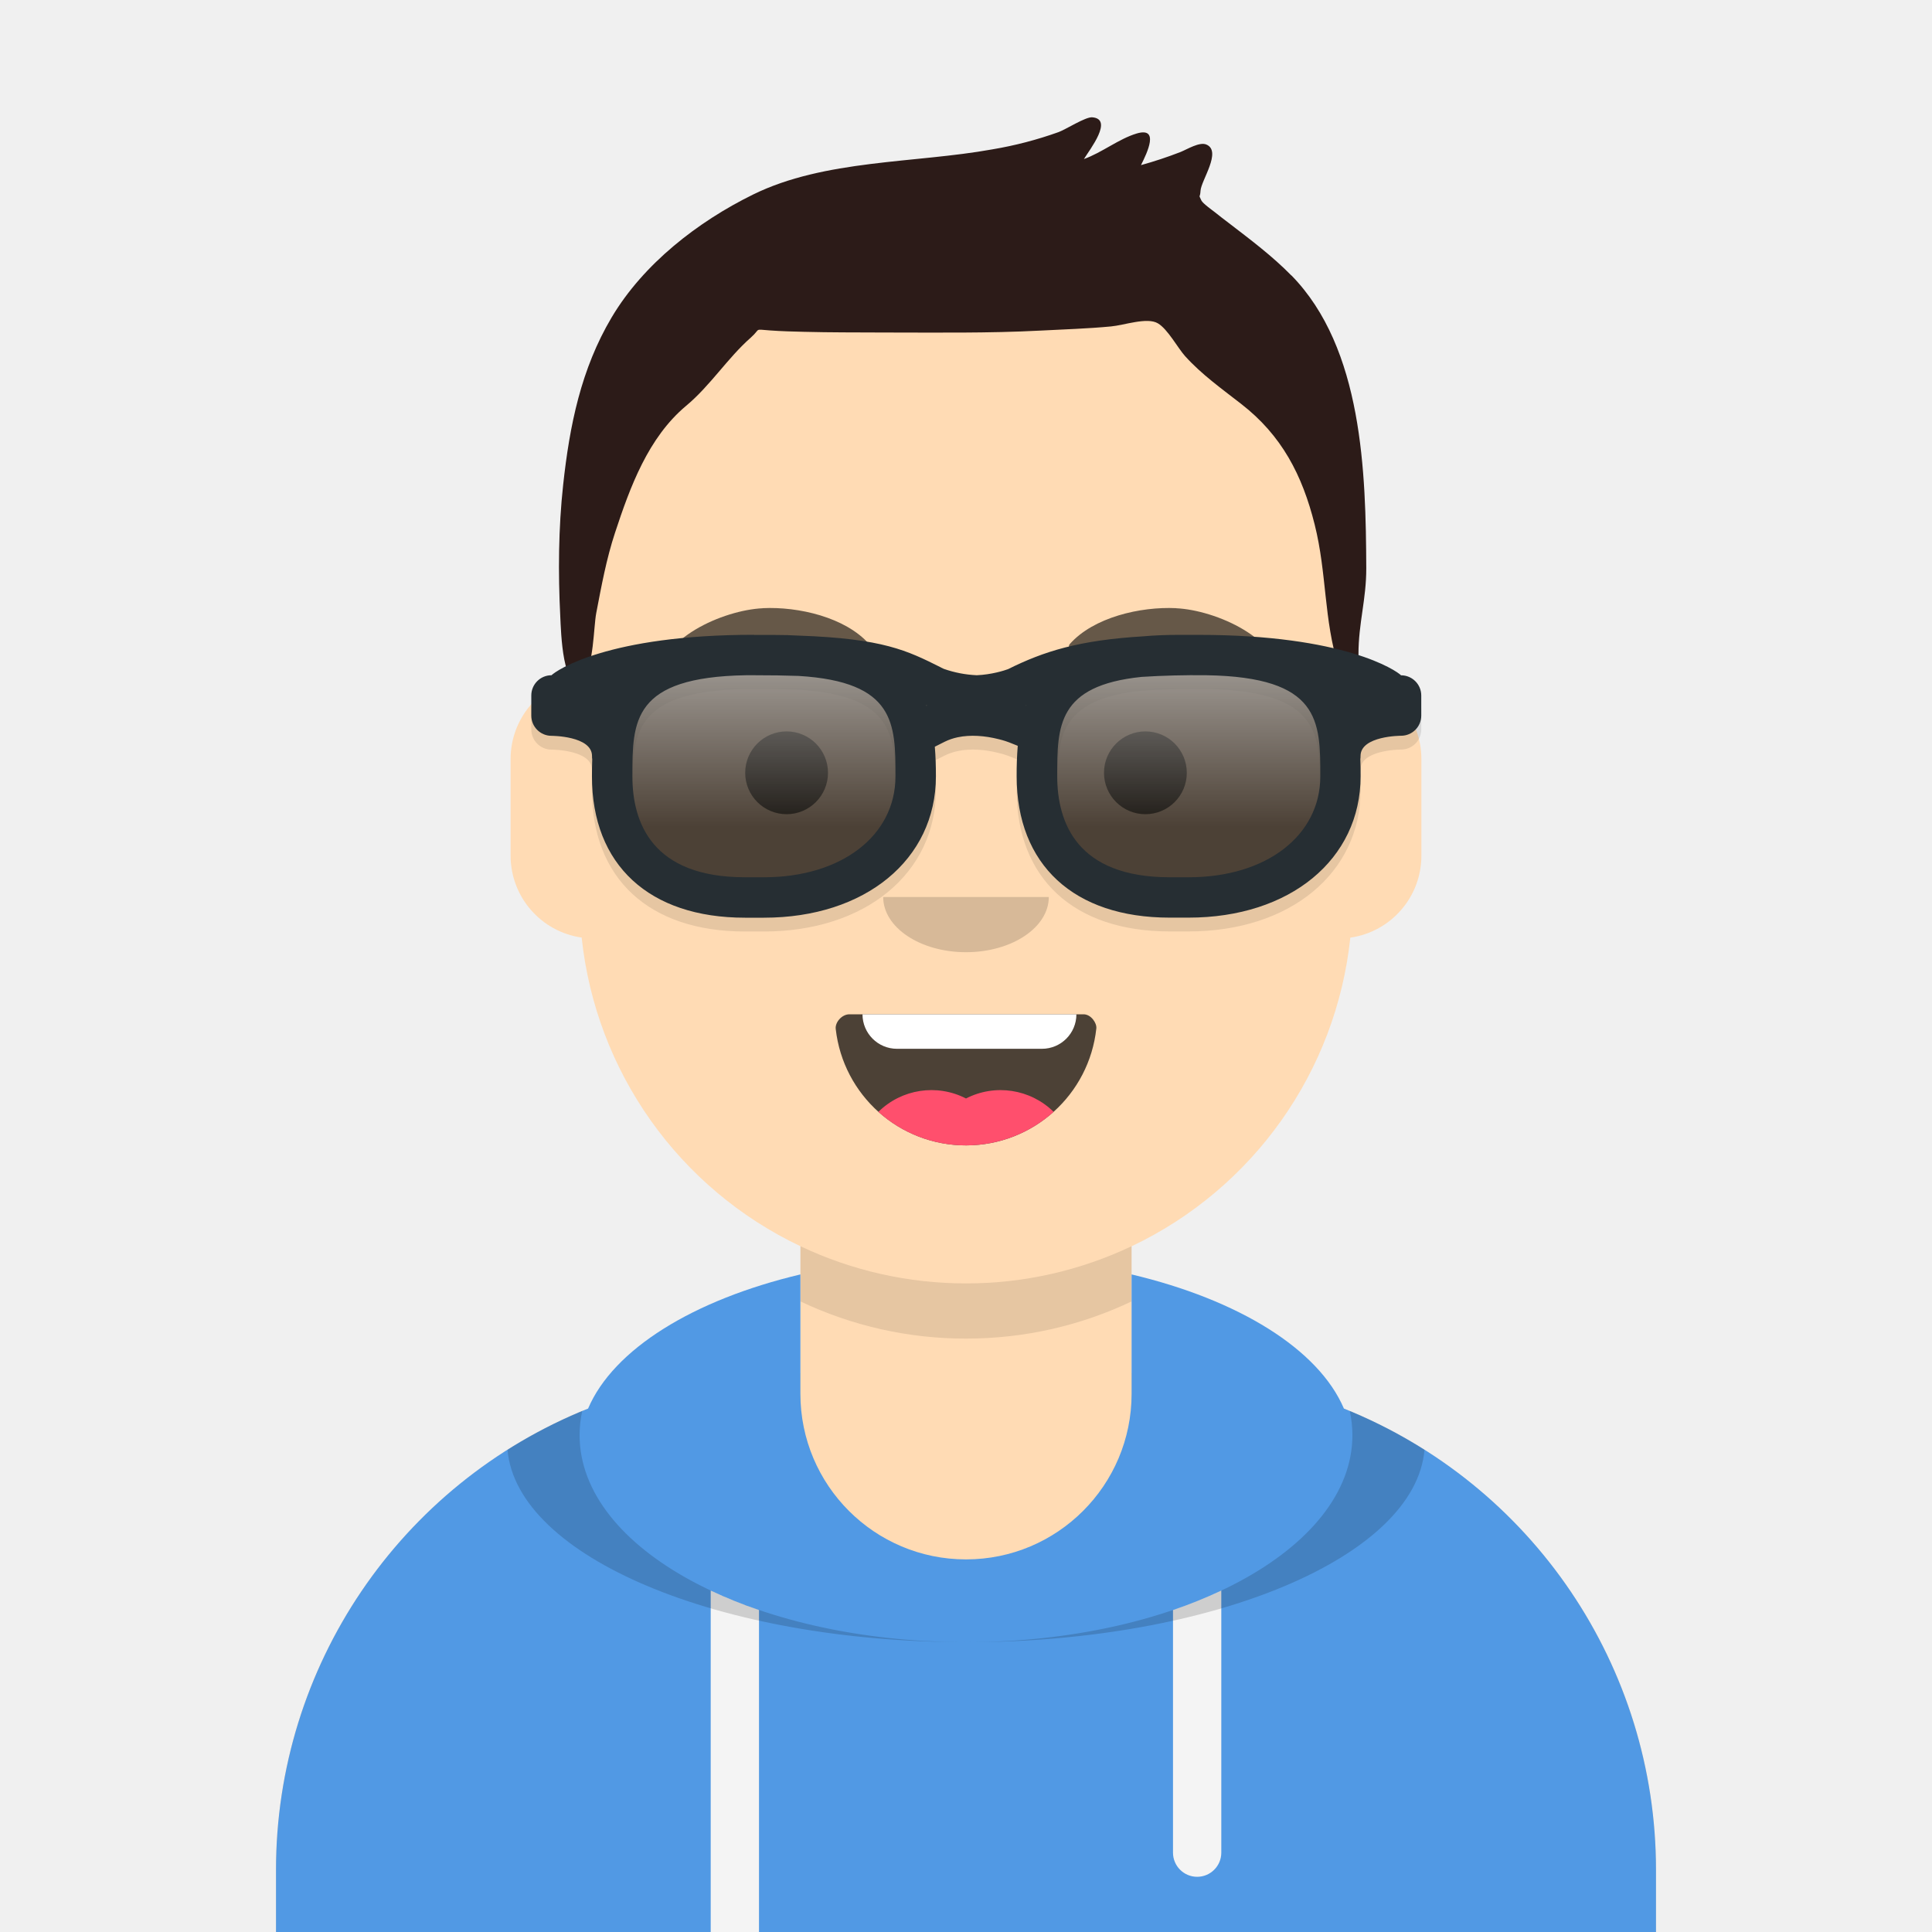
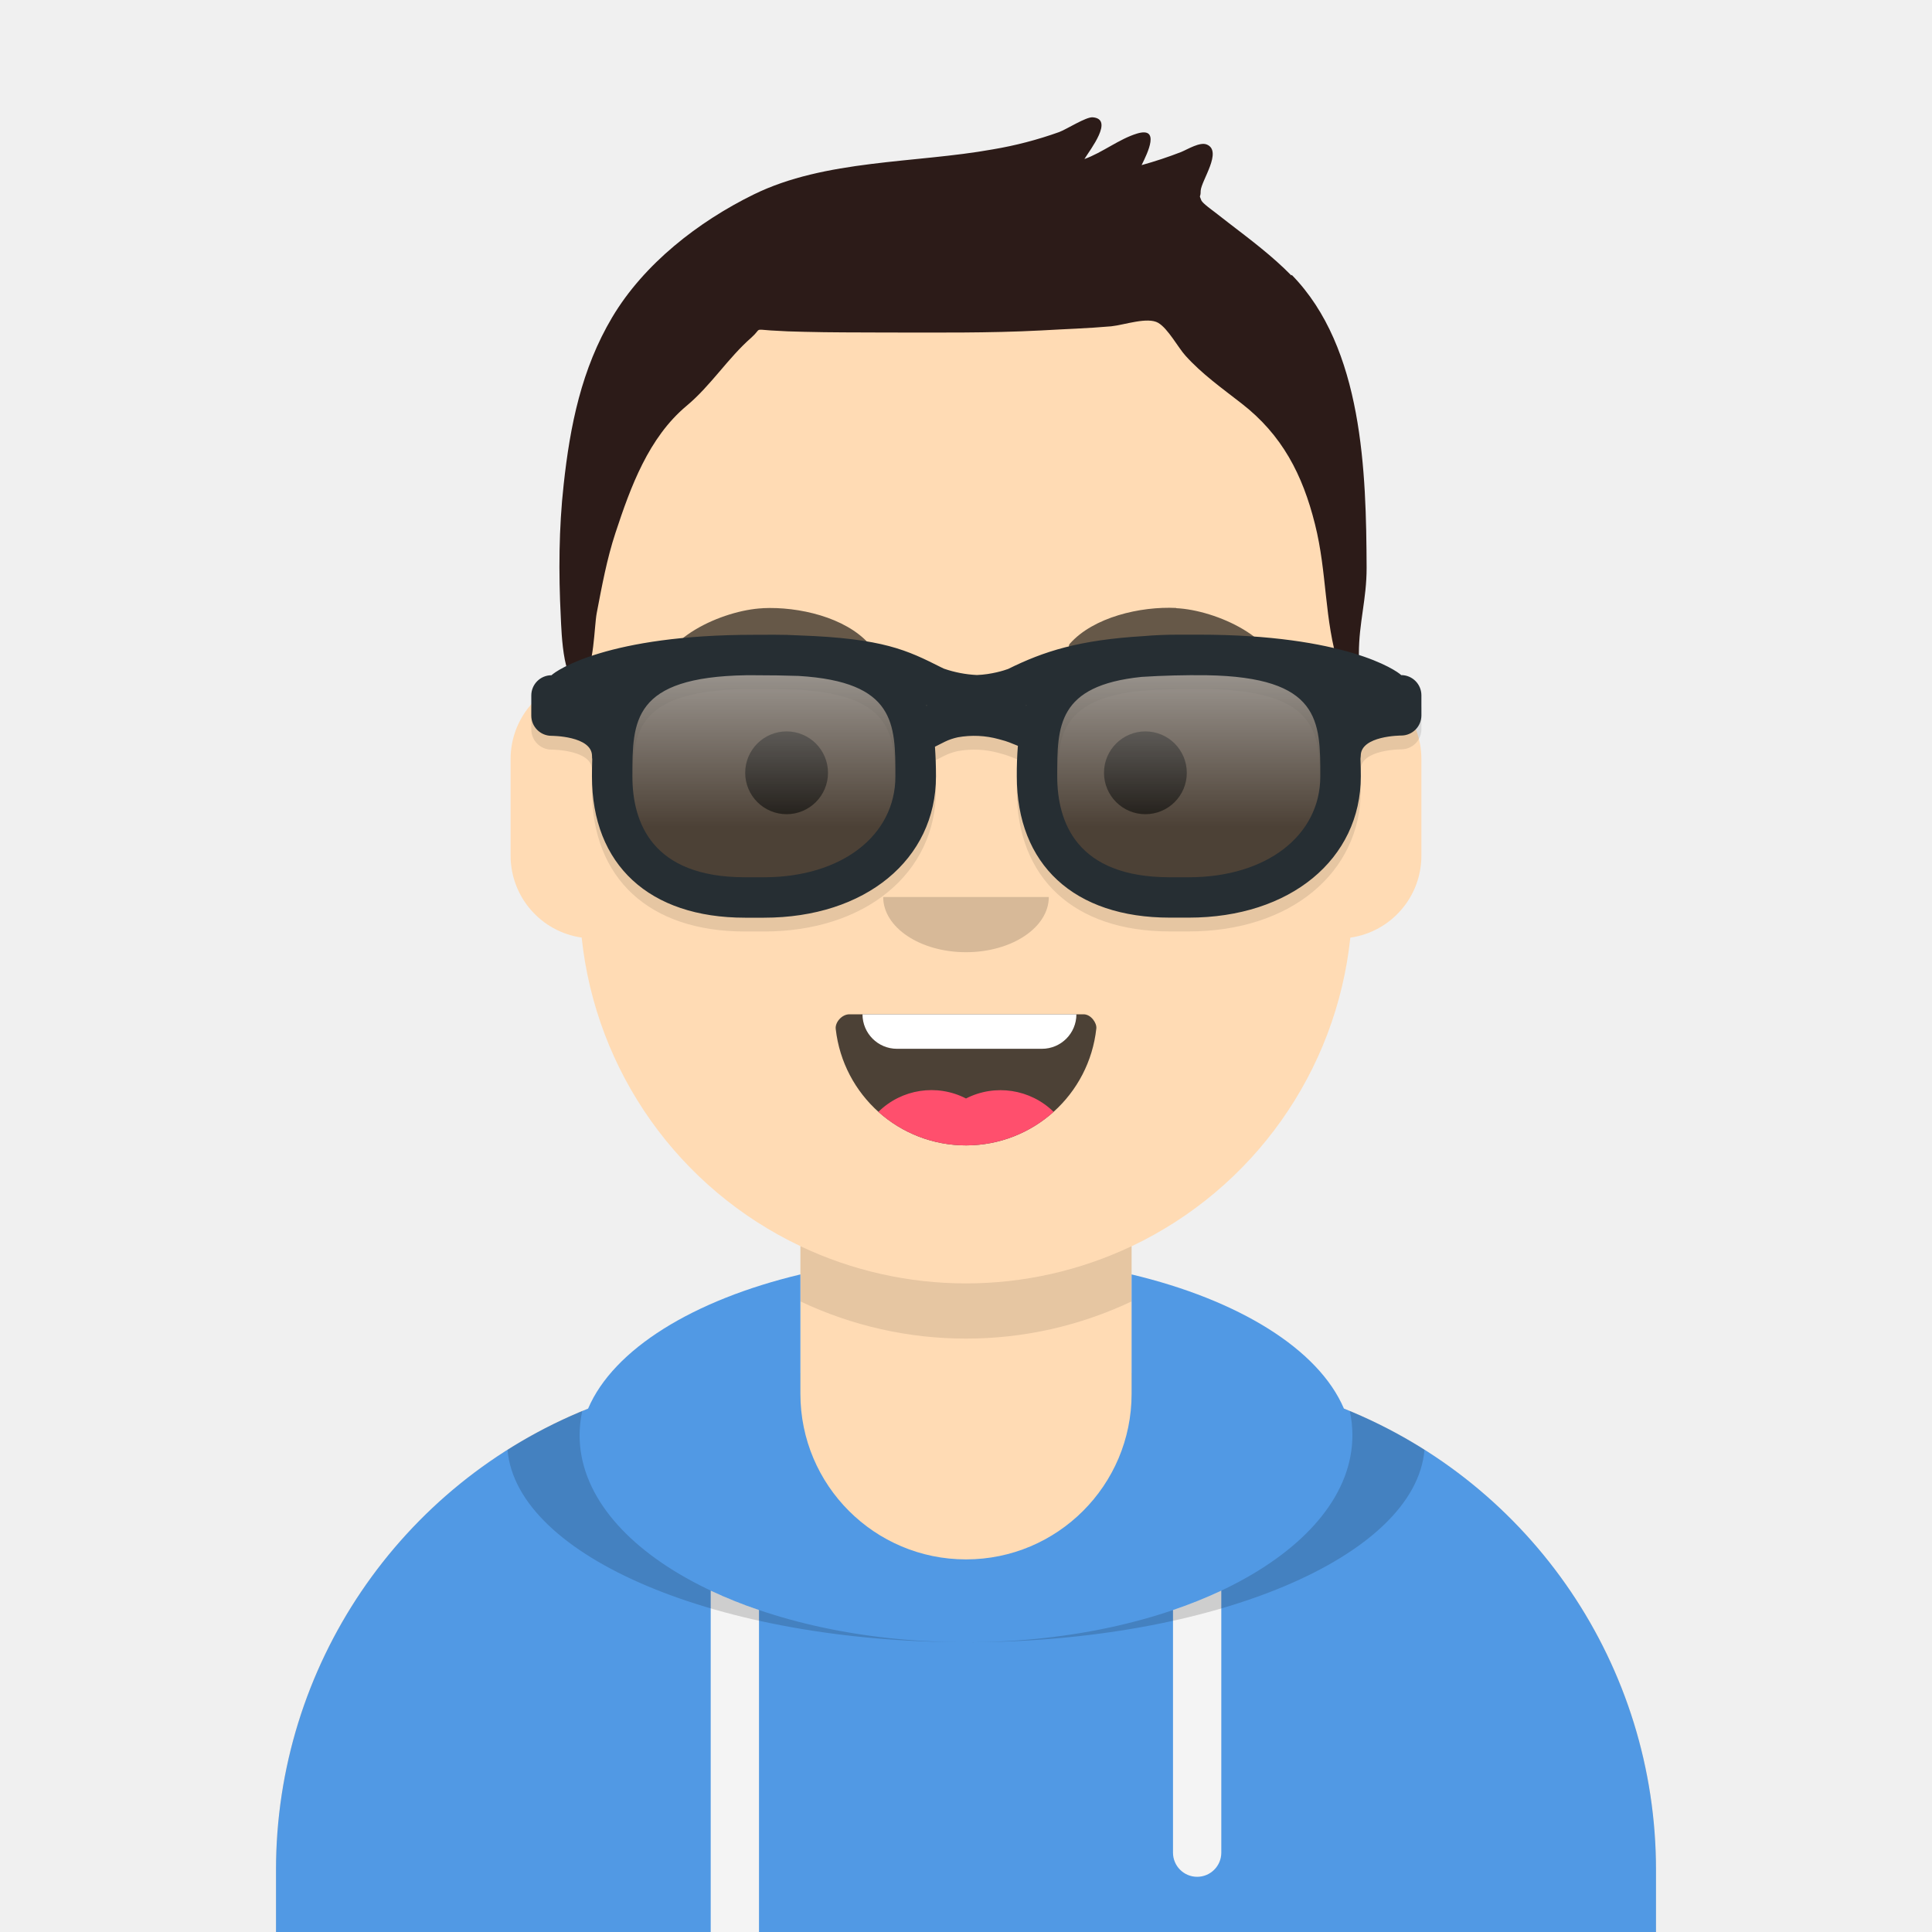
- <svg xmlns="http://www.w3.org/2000/svg" viewBox="0 0 280 280" fill="none" shape-rendering="auto">
-   <mask id="viewboxMask">
-     <rect width="280" height="280" rx="0" ry="0" x="0" y="0" fill="#fff" />
-   </mask>
-   <g mask="url(#viewboxMask)">
-     <g transform="translate(8)">
-       <path d="M132 36a56 56 0 0 0-56 56v6.17A12 12 0 0 0 66 110v14a12 12 0 0 0 10.3 11.88 56.04 56.04 0 0 0 31.7 44.73v18.4h-4a72 72 0 0 0-72 72v9h200v-9a72 72 0 0 0-72-72h-4v-18.39a56.04 56.04 0 0 0 31.7-44.73A12 12 0 0 0 198 124v-14a12 12 0 0 0-10-11.83V92a56 56 0 0 0-56-56Z" fill="#ffdbb4" />
-       <path d="M108 180.61v8a55.79 55.79 0 0 0 24 5.39c8.59 0 16.73-1.93 24-5.39v-8a55.79 55.79 0 0 1-24 5.39 55.79 55.79 0 0 1-24-5.39Z" fill="#000" fill-opacity=".1" />
-       <g transform="translate(0 170)">
-         <path d="M108 14.7c-15.52 3.68-27.1 10.83-30.77 19.44A72.02 72.02 0 0 0 32 101v9h200v-9a72.02 72.02 0 0 0-45.23-66.86C183.1 25.53 171.52 18.38 156 14.7V32a24 24 0 1 1-48 0V14.7Z" fill="#5199e4" />
-         <path d="M102 63.34a67.1 67.1 0 0 1-7-2.82V110h7V63.34ZM162 63.34a67.04 67.04 0 0 0 7-2.82V98.5a3.5 3.5 0 1 1-7 0V63.34Z" fill="#F4F4F4" />
-         <path d="M187.62 34.49a71.79 71.79 0 0 1 10.83 5.63C197.11 55.62 167.87 68 132 68c30.93 0 56-13.43 56-30 0-1.19-.13-2.36-.38-3.51ZM76.38 34.49a16.48 16.48 0 0 0-.38 3.5c0 16.58 25.07 30 56 30-35.87 0-65.1-12.38-66.45-27.88a71.79 71.79 0 0 1 10.83-5.63Z" fill="#000" fill-opacity=".16" />
-       </g>
-       <g transform="translate(78 134)">
-         <path fill-rule="evenodd" clip-rule="evenodd" d="M35.12 15.13a19 19 0 0 0 37.77-.09c.08-.77-.77-2.04-1.85-2.04H37.1C36 13 35 14.18 35.12 15.13Z" fill="#000" fill-opacity=".7" />
-         <path d="M70 13H39a5 5 0 0 0 5 5h21a5 5 0 0 0 5-5Z" fill="#fff" />
-         <path d="M66.7 27.14A10.96 10.96 0 0 0 54 25.2a10.95 10.95 0 0 0-12.7 1.94A18.93 18.93 0 0 0 54 32c4.88 0 9.33-1.84 12.7-4.86Z" fill="#FF4F6D" />
-       </g>
-       <g transform="translate(104 122)">
-         <path fill-rule="evenodd" clip-rule="evenodd" d="M16 8c0 4.42 5.37 8 12 8s12-3.58 12-8" fill="#000" fill-opacity=".16" />
-       </g>
-       <g transform="translate(76 90)">
-         <path d="M36 22a6 6 0 1 1-12 0 6 6 0 0 1 12 0ZM88 22a6 6 0 1 1-12 0 6 6 0 0 1 12 0Z" fill="#000" fill-opacity=".6" />
-       </g>
-       <g transform="translate(76 82)">
-         <path d="M26.55 6.15c-5.8.27-15.2 4.49-14.96 10.34.01.18.3.27.43.12 2.76-2.96 22.32-5.95 29.2-4.36.64.14 1.12-.48.72-.93-3.43-3.85-10.2-5.43-15.4-5.18ZM86.45 6.15c5.8.27 15.2 4.49 14.96 10.34-.01.18-.3.27-.43.12-2.76-2.96-22.32-5.95-29.2-4.36-.64.14-1.12-.48-.72-.93 3.43-3.85 10.2-5.43 15.4-5.18Z" fill-rule="evenodd" clip-rule="evenodd" fill="#000" fill-opacity=".6" />
-       </g>
-       <g transform="translate(-1)">
-         <path fill-rule="evenodd" clip-rule="evenodd" d="M180.15 39.92c-2.76-2.82-5.96-5.21-9.08-7.61-.69-.53-1.39-1.05-2.06-1.6-.15-.12-1.72-1.24-1.9-1.66-.45-.99-.19-.22-.12-1.4.08-1.5 3.13-5.73.85-6.7-1-.43-2.8.7-3.75 1.08a59.56 59.56 0 0 1-5.73 1.9c.93-1.85 2.7-5.57-.63-4.58-2.6.78-5.03 2.77-7.64 3.7.86-1.4 4.32-5.8 1.2-6.05-.98-.07-3.8 1.75-4.86 2.14a55.81 55.81 0 0 1-9.63 2.51c-11.2 2.02-24.3 1.45-34.65 6.54-8 3.93-15.88 10.03-20.5 17.8-4.44 7.48-6.1 15.67-7.03 24.25-.69 6.3-.74 12.8-.42 19.12.1 2.07.34 11.61 3.34 8.72 1.5-1.44 1.49-7.25 1.87-9.22.75-3.91 1.47-7.85 2.72-11.64 2.2-6.68 4.81-13.8 10.3-18.4 3.53-2.94 6.01-6.93 9.39-9.9 1.51-1.35.36-1.2 2.8-1.03 1.63.12 3.28.16 4.92.2 3.8.1 7.6.08 11.4.1 7.64 0 15.25.12 22.89-.28 3.4-.18 6.8-.28 10.18-.6 1.9-.17 5.25-1.38 6.8-.45 1.43.84 2.91 3.61 3.94 4.75 2.41 2.67 5.3 4.72 8.12 6.92 5.9 4.57 8.87 10.33 10.66 17.48 1.79 7.13 1.29 13.75 3.5 20.76.38 1.24 1.4 3.36 2.67 1.46.24-.36.18-2.3.18-3.42 0-4.52 1.14-7.91 1.13-12.46-.06-13.83-.5-31.87-10.85-42.44Z" fill="#2c1b18" />
-       </g>
-       <g transform="translate(49 72)" />
-       <g transform="translate(62 42)">
-         <path fill-rule="evenodd" clip-rule="evenodd" d="M39.25 52c-21.13 0-28.63 5.17-29.32 5.86A2.93 2.93 0 0 0 7 60.79v2.92a2.93 2.93 0 0 0 2.93 2.93s5.87 0 5.87 2.93c0 .2 0 .34.03.45-.03.82-.04 1.65-.04 2.48C15.78 85.34 24.07 93 37.96 93h2.75c14.68 0 24.93-8.43 24.93-20.5 0-1.44-.04-2.88-.16-4.28l1.45-.73c.57-.28 1.2-.5 1.87-.64 1.85-.39 3.93-.23 5.95.28.73.18 1.25.36 1.5.46l1.25.5a50.58 50.58 0 0 0-.16 4.4c0 12.84 8.29 20.5 22.17 20.5h2.75c14.68 0 24.93-8.43 24.93-20.5 0-.83 0-1.66-.04-2.48.02-.11.03-.26.03-.45 0-2.93 5.87-2.93 5.87-2.93 1.62 0 2.93-1.3 2.93-2.93V60.8a2.93 2.93 0 0 0-2.93-2.93c-.69-.69-8.2-5.86-29.32-5.86h-2.93c-1.83 0-3.52.07-5.08.21-9.38.56-14.46 2.19-19.63 4.76-.54.2-2.38.79-4.53.88a16.56 16.56 0 0 1-4.77-.92l-.42-.2v-.01c-4.9-2.45-8.36-4.18-20.55-4.61-1.15-.07-2.37-.1-3.66-.1h-2.93Zm-1.12 5.86h1.12c2.44 0 4.59.03 6.48.1 14.05.84 14.05 6.95 14.05 14.54 0 8.62-7.84 14.64-19.06 14.64h-2.75c-13.5 0-16.32-7.96-16.32-14.64 0-8 0-14.37 16.48-14.64Zm26.11 4.36.1.03-.07.03-.03-.06Zm14.52 0-.07.03.04.02c0-.02 0-.03.02-.05Zm16.7-4.12a125.22 125.22 0 0 1 9.4-.24c16.49.27 16.49 6.63 16.49 14.64 0 8.62-7.84 14.64-19.07 14.64h-2.75c-13.48 0-16.31-7.96-16.31-14.64 0-7.25 0-13.15 12.24-14.4Z" fill="#000" fill-opacity=".1" />
-         <path d="M40.72 88.07c13.74 0 22-7.87 22-17.57s-1.3-17.57-20.54-17.57h-2.93c-19.25 0-20.53 7.86-20.53 17.57 0 9.7 5.5 17.57 19.25 17.57h2.75Z" fill="#000" fill-opacity=".7" />
-         <path d="M40.72 88.07c13.74 0 22-7.87 22-17.57s-1.3-17.57-20.54-17.57h-2.93c-19.25 0-20.53 7.86-20.53 17.57 0 9.7 5.5 17.57 19.25 17.57h2.75Z" fill="url(#accessoriesWayfarers-a)" style="mix-blend-mode:screen" />
-         <path d="M102.28 88.07c13.75 0 22-7.87 22-17.57S123 52.93 103.75 52.93h-2.93c-19.25 0-20.53 7.86-20.53 17.57 0 9.7 5.5 17.57 19.24 17.57h2.75Z" fill="#000" fill-opacity=".7" />
-         <path d="M102.28 88.07c13.75 0 22-7.87 22-17.57S123 52.93 103.75 52.93h-2.93c-19.25 0-20.53 7.86-20.53 17.57 0 9.7 5.5 17.57 19.24 17.57h2.75Z" fill="url(#accessoriesWayfarers-b)" style="mix-blend-mode:screen" />
-         <path fill-rule="evenodd" clip-rule="evenodd" d="M39.25 50c-21.13 0-28.63 5.17-29.32 5.86A2.93 2.93 0 0 0 7 58.79v2.92a2.93 2.93 0 0 0 2.93 2.93s5.87 0 5.87 2.93c0 .2 0 .34.03.45-.03.82-.04 1.65-.04 2.48C15.78 83.34 24.07 91 37.96 91h2.75c14.68 0 24.93-8.43 24.93-20.5 0-1.44-.04-2.88-.16-4.28l1.45-.73c.57-.28 1.2-.5 1.87-.64 1.85-.39 3.93-.23 5.95.28.73.18 1.25.36 1.5.46l1.25.5a50.58 50.58 0 0 0-.16 4.4c0 12.84 8.29 20.5 22.17 20.5h2.75c14.68 0 24.93-8.43 24.93-20.5 0-.83 0-1.66-.04-2.48.02-.11.03-.26.03-.45 0-2.93 5.87-2.93 5.87-2.93 1.62 0 2.93-1.3 2.93-2.93V58.8a2.93 2.93 0 0 0-2.93-2.93c-.69-.69-8.2-5.86-29.32-5.86h-2.93c-1.83 0-3.52.07-5.08.21-9.38.56-14.46 2.19-19.63 4.76-.54.2-2.38.79-4.53.88a16.56 16.56 0 0 1-4.77-.92l-.42-.2v-.01c-4.9-2.45-8.36-4.18-20.55-4.61-1.15-.07-2.37-.1-3.66-.1h-2.93Zm-1.12 5.86h1.12c2.44 0 4.59.03 6.48.1 14.05.84 14.05 6.95 14.05 14.54 0 8.62-7.84 14.64-19.06 14.64h-2.75c-13.5 0-16.32-7.96-16.32-14.64 0-8 0-14.37 16.48-14.64Zm26.11 4.36.1.03-.07.03-.03-.06Zm14.52 0-.07.03.04.02c0-.02 0-.03.02-.05Zm16.7-4.12a125.22 125.22 0 0 1 9.4-.24c16.49.27 16.49 6.63 16.49 14.64 0 8.62-7.84 14.64-19.07 14.64h-2.75c-13.48 0-16.31-7.96-16.31-14.64 0-7.25 0-13.15 12.24-14.4Z" fill="#262e33" />
-         <defs>
-           <linearGradient id="accessoriesWayfarers-a" x1="80.29" y1="52.93" x2="80.29" y2="88.07" gradientUnits="userSpaceOnUse">
-             <stop stop-color="#fff" stop-opacity=".5" />
-             <stop offset=".71" stop-opacity=".5" />
-           </linearGradient>
-           <linearGradient id="accessoriesWayfarers-b" x1="80.29" y1="52.93" x2="80.29" y2="88.07" gradientUnits="userSpaceOnUse">
-             <stop stop-color="#fff" stop-opacity=".5" />
-             <stop offset=".71" stop-opacity=".5" />
-           </linearGradient>
-         </defs>
-       </g>
+ <svg xmlns="http://www.w3.org/2000/svg" viewBox="0 0 280 280" fill="none" shape-rendering="auto" aria-hidden="true">
+   <defs>
+     <g id="clothes-hoodie-e166c5b2">
+       <path d="M76 0C60.48 3.7 48.9 10.83 45.23 19.45A72 72 0 0 0 0 86.3v9h200v-9a72 72 0 0 0-45.23-66.86C151.1 10.83 139.52 3.69 124 0v17.3a24 24 0 1 1-48 0z" fill="#5199e4" />
+       <path d="M70 48.64a67 67 0 0 1-7-2.81V95.3h7zm60 0a67 67 0 0 0 7-2.81V83.8a3.5 3.5 0 1 1-7 0z" fill="#F4F4F4" />
+       <path d="M155.62 19.8a72 72 0 0 1 10.83 5.62c-1.34 15.5-30.58 27.89-66.45 27.89 30.93 0 56-13.44 56-30q0-1.79-.38-3.52m-111.24.01a17 17 0 0 0-.38 3.5c0 16.57 25.07 30 56 30-35.87 0-65.1-12.38-66.45-27.88a72 72 0 0 1 10.83-5.63" fill="black" fill-opacity=".16" />
    </g>
+     <g id="mouth-smile-e166c5b2">
+       <path fill-rule="evenodd" clip-rule="evenodd" d="M27.12 9.13a19 19 0 0 0 37.77-.09c.08-.77-.77-2.04-1.85-2.04H29.1C28 7 27 8.18 27.12 9.13" fill="black" fill-opacity=".7" />
+       <path d="M62 7H31a5 5 0 0 0 5 5h21a5 5 0 0 0 5-5" fill="white" />
+       <path d="M58.7 21.14A11 11 0 0 0 46 19.2a10.95 10.95 0 0 0-12.7 1.94A19 19 0 0 0 46 26c4.88 0 9.33-1.84 12.7-4.86" fill="#FF4F6D" />
+     </g>
+     <g id="nose-default-e166c5b2">
+       <path fill-rule="evenodd" clip-rule="evenodd" d="M0 0c0 4.42 5.37 8 12 8s12-3.58 12-8" fill="black" fill-opacity=".16" />
+     </g>
+     <g id="eyes-default-e166c5b2">
+       <path d="M22 14a6 6 0 1 1-12 0 6 6 0 0 1 12 0m52 0a6 6 0 1 1-12 0 6 6 0 0 1 12 0" fill="black" fill-opacity=".6" />
+     </g>
+     <g id="eyebrows-defaultNatural-e166c5b2">
+       <path fill-rule="evenodd" clip-rule="evenodd" d="M18.68 6.15c-5.8.27-15.2 4.49-14.95 10.34 0 .15.3.24.43.1 2.75-2.97 22.31-5.96 29.2-4.37.63.14 1.11-.48.71-.93-3.42-3.82-10.17-5.4-15.39-5.15m59.91 0c5.8.27 15.2 4.49 14.95 10.34 0 .15-.29.24-.42.1-2.76-2.97-22.32-5.96-29.2-4.37-.64.14-1.12-.48-.72-.93 3.42-3.84 10.2-5.42 15.4-5.17" fill="black" fill-opacity=".6" />
+     </g>
+     <g id="top-shortFlat-e166c5b2">
+       <path fill-rule="evenodd" clip-rule="evenodd" d="M179.15 39.92c-2.76-2.82-5.96-5.21-9.08-7.61q-1.04-.79-2.06-1.6c-.15-.12-1.72-1.24-1.9-1.66-.4-.99-.1-.22-.1-1.4.1-1.5 3.2-5.73.9-6.7-1-.43-2.8.7-3.73 1.08a60 60 0 0 1-5.73 1.9c.92-1.85 2.7-5.57-.64-4.58-2.6.78-5.04 2.77-7.65 3.7.86-1.4 4.32-5.8 1.2-6.05-.98-.07-3.8 1.75-4.86 2.14a56 56 0 0 1-9.63 2.51c-11.2 2.02-24.3 1.45-34.65 6.54-8 3.93-15.88 10.03-20.5 17.8-4.44 7.48-6.1 15.67-7.03 24.25-.7 6.3-.74 12.8-.42 19.12.1 2.07.34 11.61 3.34 8.72 1.5-1.44 1.5-7.25 1.87-9.22.75-3.91 1.47-7.85 2.72-11.64 2.2-6.68 4.8-13.8 10.3-18.4 3.53-2.94 6-6.93 9.4-9.9 1.5-1.35.35-1.2 2.8-1.03q2.44.16 4.9.2c3.8.1 7.6.08 11.4.1 7.63 0 15.24.1 22.89-.3 3.4-.2 6.8-.3 10.17-.6 1.9-.2 5.25-1.4 6.8-.5 1.43.84 2.9 3.61 3.94 4.75 2.4 2.67 5.3 4.72 8.12 6.92 5.9 4.57 8.86 10.33 10.65 17.48 1.8 7.13 1.3 13.75 3.5 20.76.38 1.24 1.4 3.36 2.67 1.46.25-.36.2-2.3.2-3.42 0-4.52 1.13-7.9 1.12-12.46-.06-13.83-.5-31.87-10.85-42.44" fill="#2c1b18" />
+     </g>
+     <linearGradient id="accessoriesWayfarers-a" x1="74.52" y1="48.93" x2="74.52" y2="84.07" gradientUnits="userSpaceOnUse">
+       <stop stop-color="white" stop-opacity=".5" />
+       <stop offset=".71" stop-opacity=".5" />
+     </linearGradient>
+     <linearGradient id="accessoriesWayfarers-b" x1="74.52" y1="48.93" x2="74.52" y2="84.07" gradientUnits="userSpaceOnUse">
+       <stop stop-color="white" stop-opacity=".5" />
+       <stop offset=".71" stop-opacity=".5" />
+     </linearGradient>
+     <g id="accessories-wayfarers-e166c5b2">
+       <path fill-rule="evenodd" clip-rule="evenodd" d="M33.48 48c-21.12 0-28.63 5.17-29.32 5.86a2.93 2.93 0 0 0-2.93 2.93v2.92a2.93 2.93 0 0 0 2.93 2.93s5.87 0 5.87 2.93q0 .3.03.45-.04 1.23-.04 2.48c0 12.84 8.3 20.5 22.18 20.5h2.75c14.68 0 24.93-8.43 24.93-20.5q0-2.17-.15-4.28l1.45-.73q.86-.42 1.88-.64a13.4 13.4 0 0 1 5.94.28q1.1.3 1.5.46l1.25.5a51 51 0 0 0-.16 4.4c0 12.81 8.29 20.5 22.18 20.5h2.75c14.68 0 24.93-8.46 24.93-20.5q0-1.28-.05-2.5.03-.18.04-.46c0-2.93 5.86-2.93 5.86-2.93 1.62 0 2.93-1.3 2.93-2.93v-2.9a2.93 2.93 0 0 0-2.93-2.93c-.69-.69-8.19-5.86-29.32-5.86h-2.93q-2.74 0-5.08.21c-9.38.56-14.46 2.2-19.63 4.76-.54.2-2.38.8-4.53.88a17 17 0 0 1-4.77-.92l-.42-.2c-4.9-2.46-8.35-4.19-20.55-4.62q-1.73-.1-3.66-.1zm-1.11 5.86h1.11q3.66 0 6.48.1C54 54.8 54 60.91 54 68.5c0 8.62-7.84 14.64-19.06 14.64H32.2c-13.49 0-16.32-7.96-16.32-14.64 0-8 0-14.37 16.5-14.64m26.1 4.36.1.03-.08.03zm14.51 0-.07.03.05.02zm16.7-4.12a125 125 0 0 1 9.41-.24c16.48.27 16.48 6.63 16.48 14.64 0 8.62-7.84 14.64-19.06 14.64h-2.75c-13.49 0-16.32-7.96-16.32-14.64 0-7.25 0-13.15 12.24-14.4" fill="black" fill-opacity=".1" />
+       <path d="M34.95 84.07c13.75 0 22-7.87 22-17.57s-1.3-17.57-20.55-17.57h-2.93c-19.24 0-20.53 7.86-20.53 17.57 0 9.7 5.5 17.57 19.25 17.57z" fill="black" fill-opacity=".7" />
+       <path d="M34.95 84.07c13.75 0 22-7.87 22-17.57s-1.3-17.57-20.55-17.57h-2.93c-19.24 0-20.53 7.86-20.53 17.57 0 9.7 5.5 17.57 19.25 17.57z" fill="url(#accessoriesWayfarers-a)" style="mix-blend-mode:screen" />
+       <path d="M96.52 84.07c13.75 0 22-7.87 22-17.57s-1.3-17.57-20.54-17.57h-2.93c-19.25 0-20.53 7.86-20.53 17.57 0 9.7 5.5 17.57 19.25 17.57z" fill="black" fill-opacity=".7" />
+       <path d="M96.52 84.07c13.75 0 22-7.87 22-17.57s-1.3-17.57-20.54-17.57h-2.93c-19.25 0-20.53 7.86-20.53 17.57 0 9.7 5.5 17.57 19.25 17.57z" fill="url(#accessoriesWayfarers-b)" style="mix-blend-mode:screen" />
+       <path fill-rule="evenodd" clip-rule="evenodd" d="M33.48 46c-21.12 0-28.63 5.17-29.32 5.86a2.93 2.93 0 0 0-2.93 2.93v2.92a2.93 2.93 0 0 0 2.93 2.93s5.87 0 5.87 2.93q0 .3.03.45-.04 1.23-.04 2.48c0 12.84 8.3 20.5 22.18 20.5h2.75c14.68 0 24.93-8.43 24.93-20.5q0-2.17-.15-4.28l1.45-.73q.86-.42 1.88-.64a13.4 13.4 0 0 1 5.94.28q1.1.29 1.5.46l1.25.5a51 51 0 0 0-.16 4.4c0 12.81 8.29 20.5 22.18 20.5h2.75c14.68 0 24.93-8.46 24.93-20.5q0-1.28-.05-2.5.03-.17.04-.46c0-2.93 5.86-2.93 5.86-2.93 1.62 0 2.93-1.3 2.93-2.93v-2.9a2.93 2.93 0 0 0-2.93-2.93c-.69-.69-8.19-5.86-29.32-5.86h-2.93q-2.74 0-5.08.21c-9.38.56-14.46 2.2-19.63 4.76-.54.2-2.38.8-4.53.88a17 17 0 0 1-4.77-.92l-.42-.2c-4.9-2.46-8.35-4.19-20.55-4.62q-1.73-.1-3.66-.1zm-1.11 5.86h1.11q3.66 0 6.48.1C54 52.8 54 58.91 54 66.5c0 8.62-7.84 14.64-19.06 14.64H32.2c-13.49 0-16.32-7.96-16.32-14.64 0-8 0-14.37 16.5-14.64m26.1 4.36.1.03-.08.03zm14.51 0-.07.03.05.02zm16.7-4.12a125 125 0 0 1 9.41-.24c16.48.27 16.48 6.63 16.48 14.64 0 8.62-7.84 14.64-19.06 14.64h-2.75c-13.49 0-16.32-7.96-16.32-14.64 0-7.25 0-13.15 12.24-14.4" fill="#262e33" />
+     </g>
+     <clipPath id="clip-e166c5b2">
+       <rect width="280" height="280" rx="0" ry="0" />
+     </clipPath>
+   </defs>
+   <g clip-path="url(#clip-e166c5b2)">
+     <path d="M140 36a56 56 0 0 0-56 56v6.17A12 12 0 0 0 74 110v14a12 12 0 0 0 10.3 11.88A56 56 0 0 0 116 180.6V199h-4a72 72 0 0 0-72 72v9h200v-9a72 72 0 0 0-72-72h-4v-18.38a56 56 0 0 0 31.7-44.73A12 12 0 0 0 206 124v-14a12 12 0 0 0-10-11.83V92a56 56 0 0 0-56-56" fill="#ffdbb4" />
+     <path d="M116 180.61v8a56 56 0 0 0 24 5.39 56 56 0 0 0 24-5.39v-8a56 56 0 0 1-24 5.39 56 56 0 0 1-24-5.39" fill="black" fill-opacity=".1" />
+     <use transform="translate(40 184.7)" href="#clothes-hoodie-e166c5b2" />
+     <use transform="translate(94 140)" href="#mouth-smile-e166c5b2" />
+     <use transform="translate(128 130)" href="#nose-default-e166c5b2" />
+     <use transform="translate(98 98)" href="#eyes-default-e166c5b2" />
+     <use transform="translate(91.86 82)" href="#eyebrows-defaultNatural-e166c5b2" />
+     <use transform="translate(8)" href="#top-shortFlat-e166c5b2" />
+     <use transform="translate(75.77 46)" href="#accessories-wayfarers-e166c5b2" />
  </g>
</svg>
